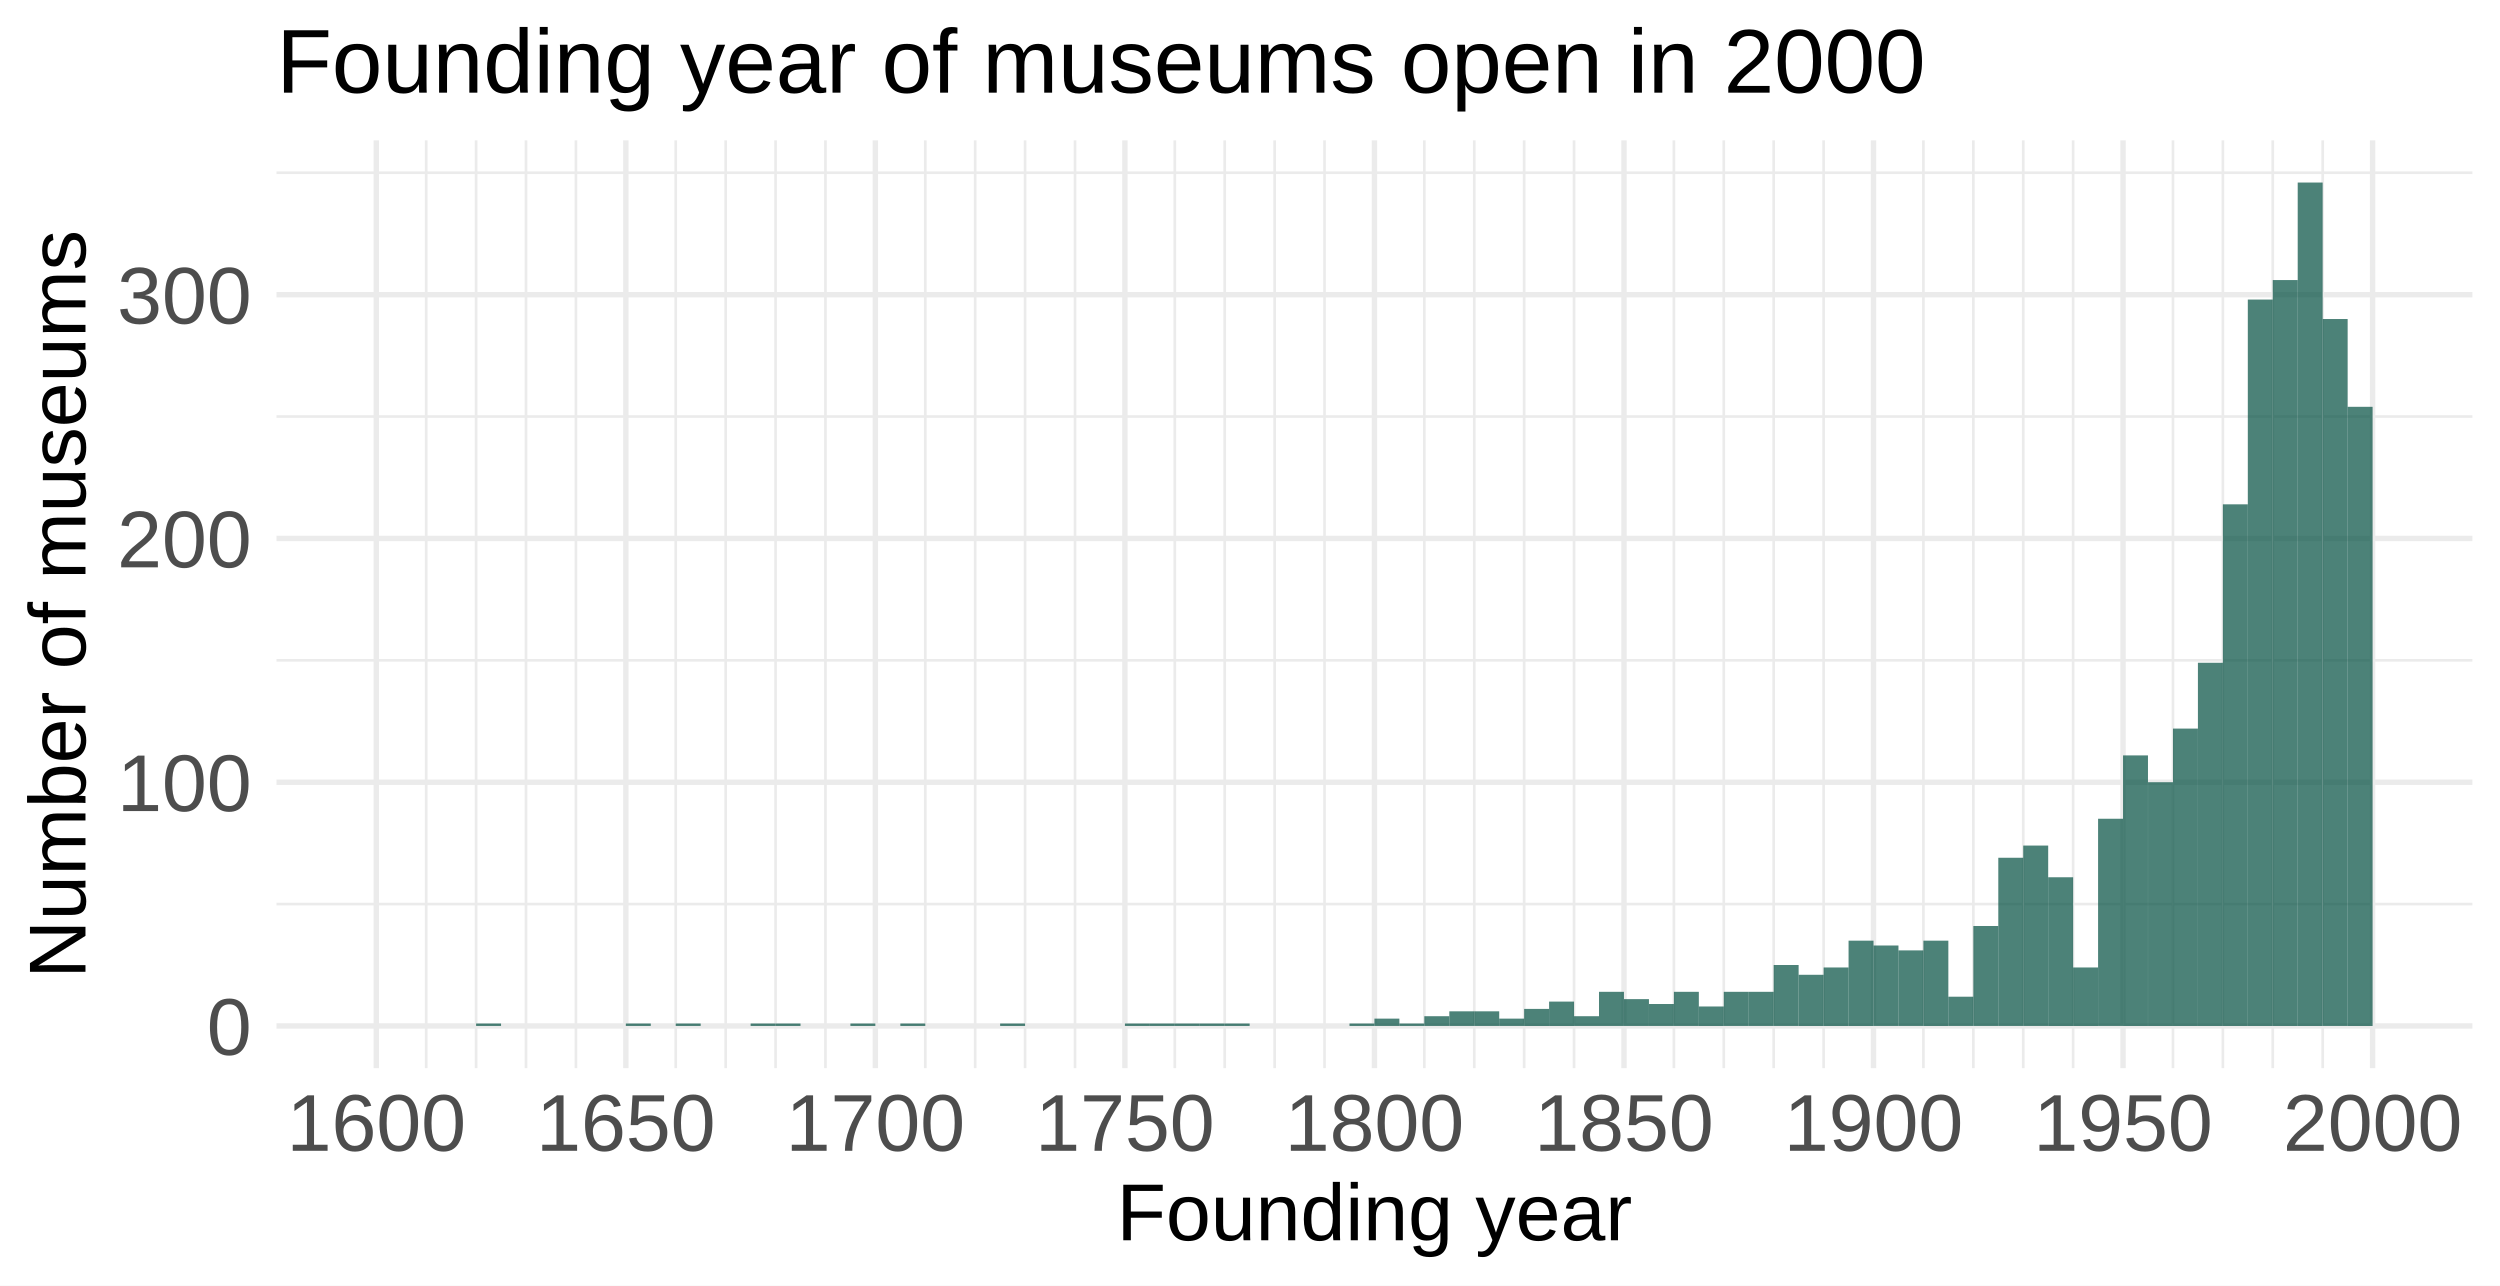
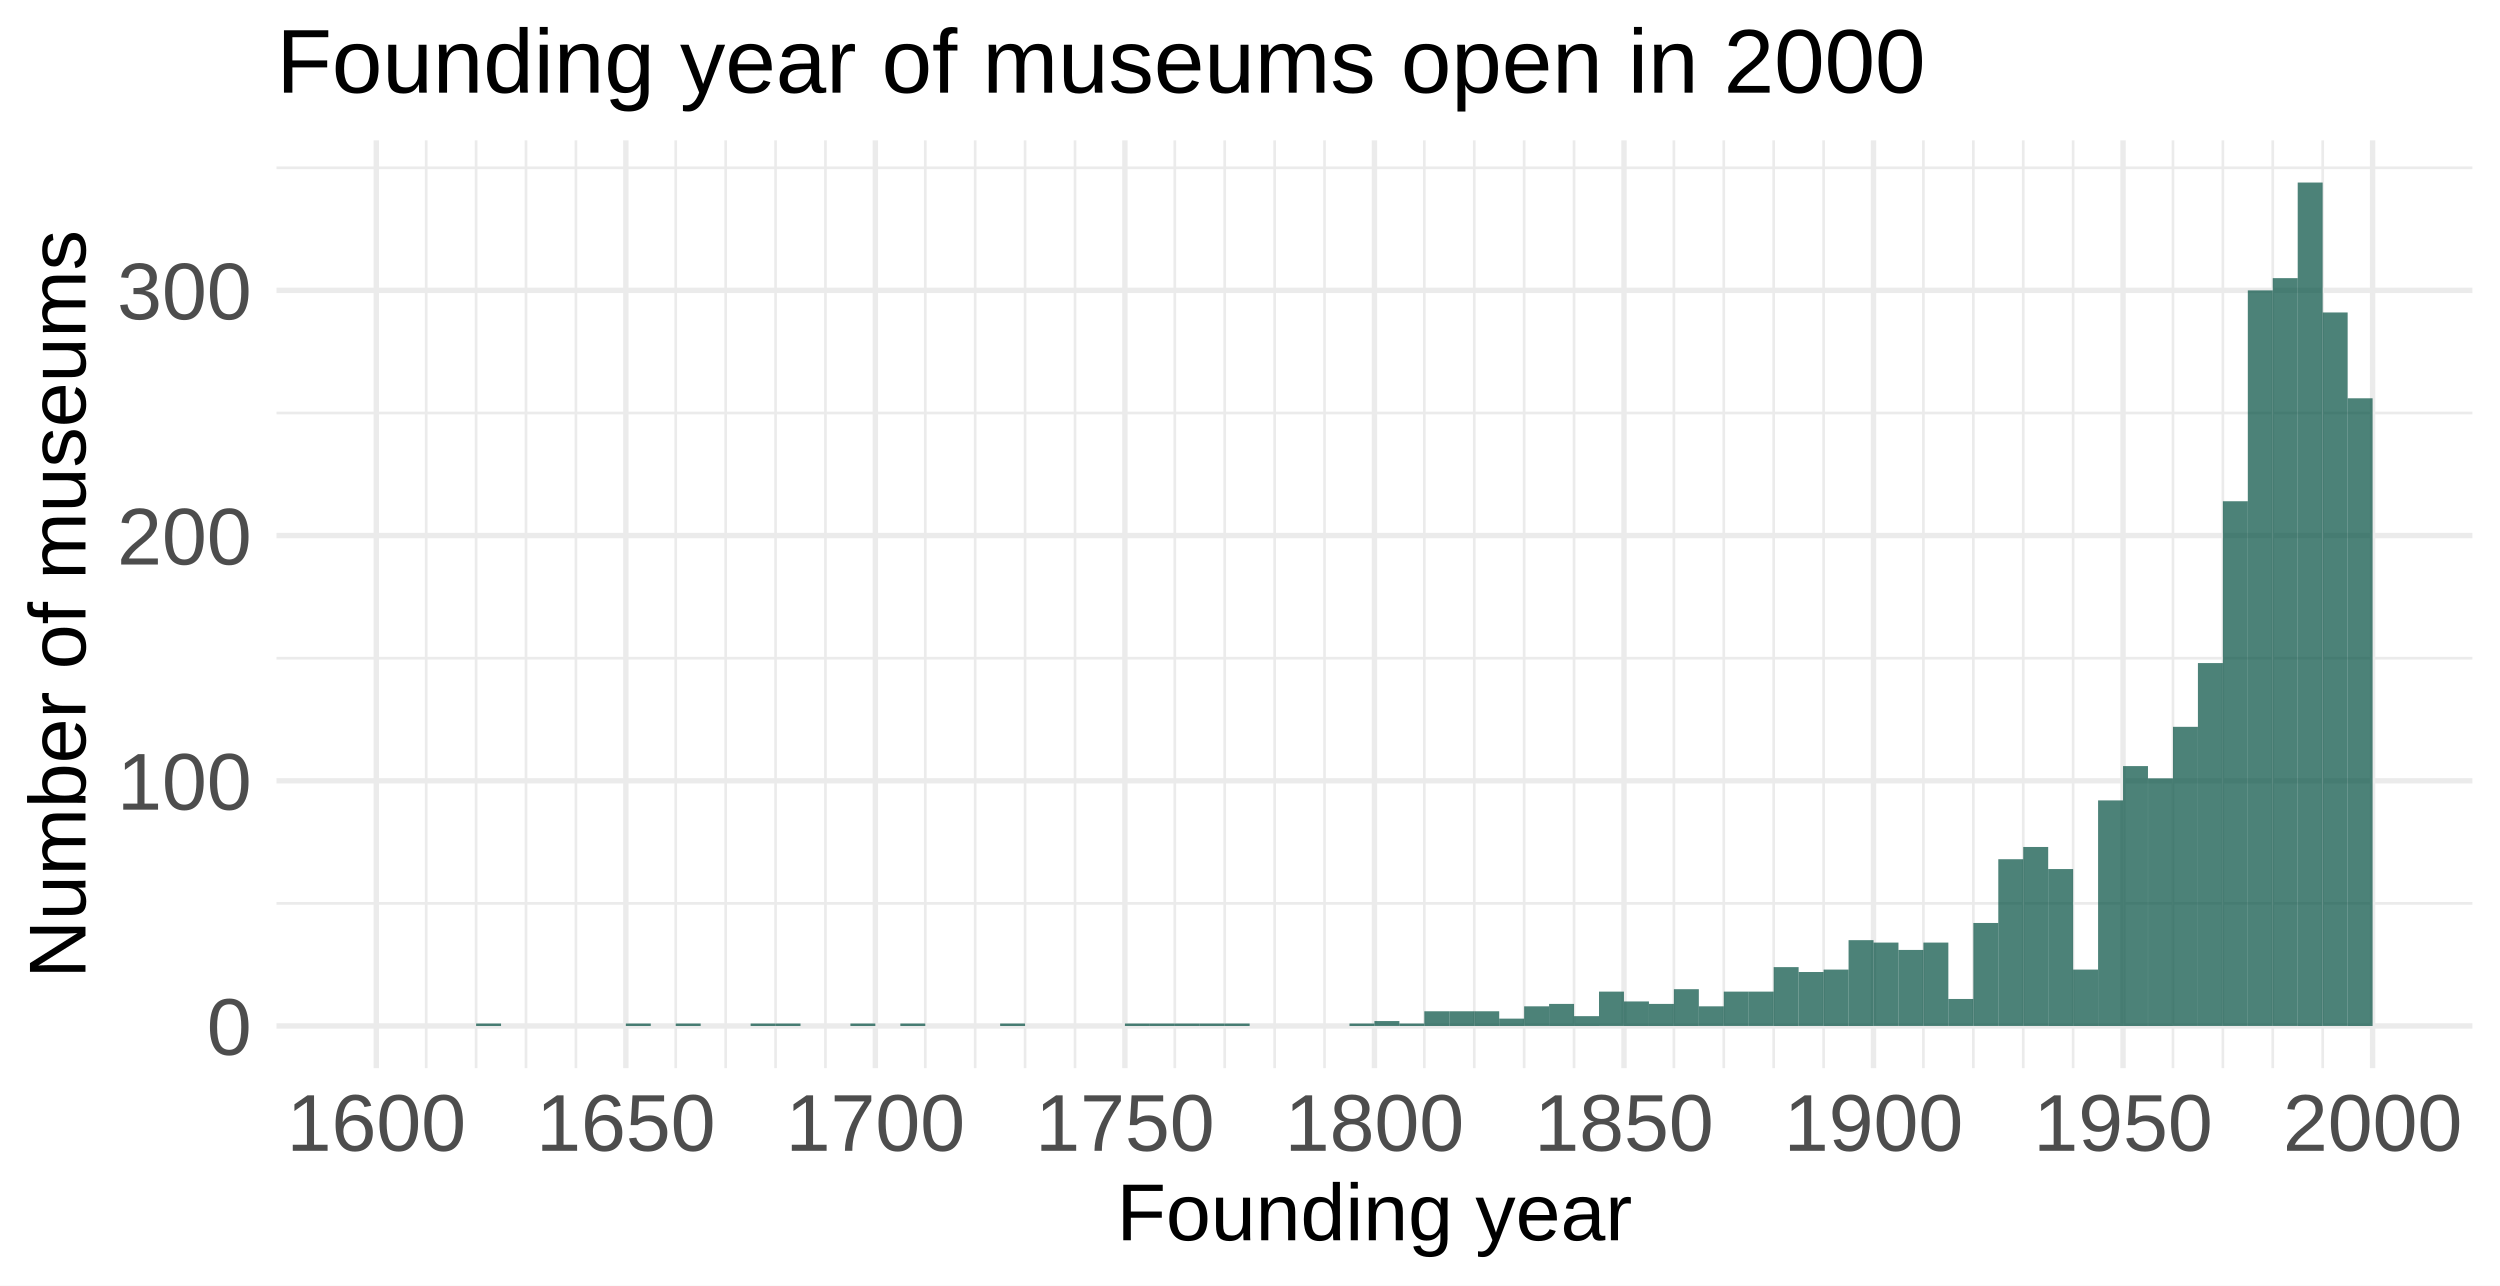
<svg xmlns="http://www.w3.org/2000/svg" class="svglite" width="496.06pt" height="255.12pt" viewBox="0 0 496.06 255.12">
  <defs>
    <style type="text/css">
    .svglite line, .svglite polyline, .svglite polygon, .svglite path, .svglite rect, .svglite circle {
      fill: none;
      stroke: #000000;
      stroke-linecap: round;
      stroke-linejoin: round;
      stroke-miterlimit: 10.00;
    }
    .svglite text {
      white-space: pre;
    }
  </style>
  </defs>
  <rect width="100%" height="100%" style="stroke: none; fill: #FFFFFF;" />
  <defs>
    <clipPath id="cpMC4wMHw0OTYuMDZ8MC4wMHwyNTUuMTI=">
      <rect x="0.00" y="0.00" width="496.06" height="255.12" />
    </clipPath>
  </defs>
  <g clip-path="url(#cpMC4wMHw0OTYuMDZ8MC4wMHwyNTUuMTI=)">
</g>
  <defs>
    <clipPath id="cpNTQuODZ8NDkwLjU4fDI3Ljg1fDIxMS45NA==">
      <rect x="54.86" y="27.85" width="435.72" height="184.09" />
    </clipPath>
  </defs>
  <g clip-path="url(#cpNTQuODZ8NDkwLjU4fDI3Ljg1fDIxMS45NA==)">
-     <polyline points="54.86,179.39 490.58,179.39 " style="stroke-width: 0.53; stroke: #EBEBEB; stroke-linecap: butt;" />
-     <polyline points="54.86,131.02 490.58,131.02 " style="stroke-width: 0.53; stroke: #EBEBEB; stroke-linecap: butt;" />
-     <polyline points="54.86,82.65 490.58,82.65 " style="stroke-width: 0.53; stroke: #EBEBEB; stroke-linecap: butt;" />
-     <polyline points="54.86,34.28 490.58,34.28 " style="stroke-width: 0.53; stroke: #EBEBEB; stroke-linecap: butt;" />
+     <polyline points="54.86,179.25 490.58,179.25 " style="stroke-width: 0.53; stroke: #EBEBEB; stroke-linecap: butt;" />
+     <polyline points="54.86,130.60 490.58,130.60 " style="stroke-width: 0.53; stroke: #EBEBEB; stroke-linecap: butt;" />
+     <polyline points="54.86,81.95 490.58,81.95 " style="stroke-width: 0.53; stroke: #EBEBEB; stroke-linecap: butt;" />
+     <polyline points="54.86,33.30 490.58,33.30 " style="stroke-width: 0.53; stroke: #EBEBEB; stroke-linecap: butt;" />
    <polyline points="84.57,211.94 84.57,27.85 " style="stroke-width: 0.53; stroke: #EBEBEB; stroke-linecap: butt;" />
    <polyline points="94.47,211.94 94.47,27.85 " style="stroke-width: 0.53; stroke: #EBEBEB; stroke-linecap: butt;" />
    <polyline points="104.37,211.94 104.37,27.85 " style="stroke-width: 0.53; stroke: #EBEBEB; stroke-linecap: butt;" />
    <polyline points="114.28,211.94 114.28,27.85 " style="stroke-width: 0.53; stroke: #EBEBEB; stroke-linecap: butt;" />
    <polyline points="134.08,211.94 134.08,27.85 " style="stroke-width: 0.53; stroke: #EBEBEB; stroke-linecap: butt;" />
    <polyline points="143.99,211.94 143.99,27.85 " style="stroke-width: 0.53; stroke: #EBEBEB; stroke-linecap: butt;" />
    <polyline points="153.89,211.94 153.89,27.85 " style="stroke-width: 0.53; stroke: #EBEBEB; stroke-linecap: butt;" />
    <polyline points="163.79,211.94 163.79,27.85 " style="stroke-width: 0.53; stroke: #EBEBEB; stroke-linecap: butt;" />
    <polyline points="183.60,211.94 183.60,27.85 " style="stroke-width: 0.53; stroke: #EBEBEB; stroke-linecap: butt;" />
    <polyline points="193.50,211.94 193.50,27.85 " style="stroke-width: 0.53; stroke: #EBEBEB; stroke-linecap: butt;" />
    <polyline points="203.40,211.94 203.40,27.85 " style="stroke-width: 0.53; stroke: #EBEBEB; stroke-linecap: butt;" />
    <polyline points="213.31,211.94 213.31,27.85 " style="stroke-width: 0.53; stroke: #EBEBEB; stroke-linecap: butt;" />
    <polyline points="233.11,211.94 233.11,27.85 " style="stroke-width: 0.53; stroke: #EBEBEB; stroke-linecap: butt;" />
    <polyline points="243.01,211.94 243.01,27.85 " style="stroke-width: 0.53; stroke: #EBEBEB; stroke-linecap: butt;" />
    <polyline points="252.92,211.94 252.92,27.85 " style="stroke-width: 0.53; stroke: #EBEBEB; stroke-linecap: butt;" />
    <polyline points="262.82,211.94 262.82,27.85 " style="stroke-width: 0.53; stroke: #EBEBEB; stroke-linecap: butt;" />
    <polyline points="282.62,211.94 282.62,27.85 " style="stroke-width: 0.53; stroke: #EBEBEB; stroke-linecap: butt;" />
    <polyline points="292.53,211.94 292.53,27.85 " style="stroke-width: 0.53; stroke: #EBEBEB; stroke-linecap: butt;" />
    <polyline points="302.43,211.94 302.43,27.85 " style="stroke-width: 0.53; stroke: #EBEBEB; stroke-linecap: butt;" />
    <polyline points="312.33,211.94 312.33,27.85 " style="stroke-width: 0.53; stroke: #EBEBEB; stroke-linecap: butt;" />
    <polyline points="332.14,211.94 332.14,27.85 " style="stroke-width: 0.53; stroke: #EBEBEB; stroke-linecap: butt;" />
    <polyline points="342.04,211.94 342.04,27.85 " style="stroke-width: 0.53; stroke: #EBEBEB; stroke-linecap: butt;" />
    <polyline points="351.94,211.94 351.94,27.85 " style="stroke-width: 0.53; stroke: #EBEBEB; stroke-linecap: butt;" />
    <polyline points="361.85,211.94 361.85,27.85 " style="stroke-width: 0.53; stroke: #EBEBEB; stroke-linecap: butt;" />
    <polyline points="381.65,211.94 381.65,27.85 " style="stroke-width: 0.53; stroke: #EBEBEB; stroke-linecap: butt;" />
    <polyline points="391.56,211.94 391.56,27.85 " style="stroke-width: 0.53; stroke: #EBEBEB; stroke-linecap: butt;" />
    <polyline points="401.46,211.94 401.46,27.85 " style="stroke-width: 0.53; stroke: #EBEBEB; stroke-linecap: butt;" />
    <polyline points="411.36,211.94 411.36,27.85 " style="stroke-width: 0.53; stroke: #EBEBEB; stroke-linecap: butt;" />
    <polyline points="431.17,211.94 431.17,27.85 " style="stroke-width: 0.53; stroke: #EBEBEB; stroke-linecap: butt;" />
    <polyline points="441.07,211.94 441.07,27.85 " style="stroke-width: 0.53; stroke: #EBEBEB; stroke-linecap: butt;" />
    <polyline points="450.97,211.94 450.97,27.85 " style="stroke-width: 0.53; stroke: #EBEBEB; stroke-linecap: butt;" />
    <polyline points="460.88,211.94 460.88,27.85 " style="stroke-width: 0.53; stroke: #EBEBEB; stroke-linecap: butt;" />
    <polyline points="54.86,203.58 490.58,203.58 " style="stroke-width: 1.07; stroke: #EBEBEB; stroke-linecap: butt;" />
-     <polyline points="54.86,155.21 490.58,155.21 " style="stroke-width: 1.07; stroke: #EBEBEB; stroke-linecap: butt;" />
-     <polyline points="54.86,106.84 490.58,106.84 " style="stroke-width: 1.07; stroke: #EBEBEB; stroke-linecap: butt;" />
-     <polyline points="54.86,58.47 490.58,58.47 " style="stroke-width: 1.07; stroke: #EBEBEB; stroke-linecap: butt;" />
+     <polyline points="54.86,154.93 490.58,154.93 " style="stroke-width: 1.07; stroke: #EBEBEB; stroke-linecap: butt;" />
+     <polyline points="54.86,106.27 490.58,106.27 " style="stroke-width: 1.07; stroke: #EBEBEB; stroke-linecap: butt;" />
+     <polyline points="54.86,57.62 490.58,57.62 " style="stroke-width: 1.07; stroke: #EBEBEB; stroke-linecap: butt;" />
    <polyline points="74.67,211.94 74.67,27.85 " style="stroke-width: 1.07; stroke: #EBEBEB; stroke-linecap: butt;" />
    <polyline points="124.18,211.94 124.18,27.85 " style="stroke-width: 1.07; stroke: #EBEBEB; stroke-linecap: butt;" />
    <polyline points="173.69,211.94 173.69,27.85 " style="stroke-width: 1.07; stroke: #EBEBEB; stroke-linecap: butt;" />
    <polyline points="223.21,211.94 223.21,27.85 " style="stroke-width: 1.07; stroke: #EBEBEB; stroke-linecap: butt;" />
    <polyline points="272.72,211.94 272.72,27.85 " style="stroke-width: 1.07; stroke: #EBEBEB; stroke-linecap: butt;" />
    <polyline points="322.24,211.94 322.24,27.85 " style="stroke-width: 1.07; stroke: #EBEBEB; stroke-linecap: butt;" />
    <polyline points="371.75,211.94 371.75,27.85 " style="stroke-width: 1.07; stroke: #EBEBEB; stroke-linecap: butt;" />
    <polyline points="421.26,211.94 421.26,27.85 " style="stroke-width: 1.07; stroke: #EBEBEB; stroke-linecap: butt;" />
    <polyline points="470.78,211.94 470.78,27.85 " style="stroke-width: 1.07; stroke: #EBEBEB; stroke-linecap: butt;" />
    <rect x="74.67" y="203.58" width="4.95" height="0.00" style="stroke-width: 1.07; stroke: none; stroke-linecap: butt; stroke-linejoin: miter; fill: #004D40; fill-opacity: 0.70;" />
    <rect x="79.62" y="203.58" width="4.95" height="0.00" style="stroke-width: 1.07; stroke: none; stroke-linecap: butt; stroke-linejoin: miter; fill: #004D40; fill-opacity: 0.70;" />
    <rect x="84.57" y="203.58" width="4.95" height="0.00" style="stroke-width: 1.07; stroke: none; stroke-linecap: butt; stroke-linejoin: miter; fill: #004D40; fill-opacity: 0.70;" />
    <rect x="89.52" y="203.58" width="4.95" height="0.00" style="stroke-width: 1.07; stroke: none; stroke-linecap: butt; stroke-linejoin: miter; fill: #004D40; fill-opacity: 0.70;" />
-     <rect x="94.47" y="203.09" width="4.95" height="0.48" style="stroke-width: 1.07; stroke: none; stroke-linecap: butt; stroke-linejoin: miter; fill: #004D40; fill-opacity: 0.70;" />
+     <rect x="94.47" y="203.09" width="4.95" height="0.49" style="stroke-width: 1.07; stroke: none; stroke-linecap: butt; stroke-linejoin: miter; fill: #004D40; fill-opacity: 0.70;" />
    <rect x="99.42" y="203.58" width="4.95" height="0.00" style="stroke-width: 1.07; stroke: none; stroke-linecap: butt; stroke-linejoin: miter; fill: #004D40; fill-opacity: 0.70;" />
    <rect x="104.37" y="203.58" width="4.95" height="0.00" style="stroke-width: 1.07; stroke: none; stroke-linecap: butt; stroke-linejoin: miter; fill: #004D40; fill-opacity: 0.70;" />
    <rect x="109.33" y="203.58" width="4.95" height="0.00" style="stroke-width: 1.07; stroke: none; stroke-linecap: butt; stroke-linejoin: miter; fill: #004D40; fill-opacity: 0.70;" />
    <rect x="114.28" y="203.58" width="4.95" height="0.00" style="stroke-width: 1.07; stroke: none; stroke-linecap: butt; stroke-linejoin: miter; fill: #004D40; fill-opacity: 0.70;" />
    <rect x="119.23" y="203.58" width="4.95" height="0.00" style="stroke-width: 1.07; stroke: none; stroke-linecap: butt; stroke-linejoin: miter; fill: #004D40; fill-opacity: 0.70;" />
-     <rect x="124.18" y="203.09" width="4.95" height="0.48" style="stroke-width: 1.07; stroke: none; stroke-linecap: butt; stroke-linejoin: miter; fill: #004D40; fill-opacity: 0.70;" />
+     <rect x="124.18" y="203.09" width="4.95" height="0.49" style="stroke-width: 1.07; stroke: none; stroke-linecap: butt; stroke-linejoin: miter; fill: #004D40; fill-opacity: 0.70;" />
    <rect x="129.13" y="203.58" width="4.95" height="0.00" style="stroke-width: 1.07; stroke: none; stroke-linecap: butt; stroke-linejoin: miter; fill: #004D40; fill-opacity: 0.70;" />
-     <rect x="134.08" y="203.09" width="4.95" height="0.48" style="stroke-width: 1.07; stroke: none; stroke-linecap: butt; stroke-linejoin: miter; fill: #004D40; fill-opacity: 0.70;" />
+     <rect x="134.08" y="203.09" width="4.95" height="0.49" style="stroke-width: 1.07; stroke: none; stroke-linecap: butt; stroke-linejoin: miter; fill: #004D40; fill-opacity: 0.70;" />
    <rect x="139.03" y="203.58" width="4.95" height="0.00" style="stroke-width: 1.07; stroke: none; stroke-linecap: butt; stroke-linejoin: miter; fill: #004D40; fill-opacity: 0.70;" />
    <rect x="143.99" y="203.58" width="4.95" height="0.00" style="stroke-width: 1.07; stroke: none; stroke-linecap: butt; stroke-linejoin: miter; fill: #004D40; fill-opacity: 0.70;" />
-     <rect x="148.94" y="203.09" width="4.95" height="0.48" style="stroke-width: 1.07; stroke: none; stroke-linecap: butt; stroke-linejoin: miter; fill: #004D40; fill-opacity: 0.70;" />
-     <rect x="153.89" y="203.09" width="4.95" height="0.48" style="stroke-width: 1.07; stroke: none; stroke-linecap: butt; stroke-linejoin: miter; fill: #004D40; fill-opacity: 0.70;" />
+     <rect x="148.94" y="203.09" width="4.95" height="0.49" style="stroke-width: 1.07; stroke: none; stroke-linecap: butt; stroke-linejoin: miter; fill: #004D40; fill-opacity: 0.70;" />
+     <rect x="153.89" y="203.09" width="4.95" height="0.49" style="stroke-width: 1.07; stroke: none; stroke-linecap: butt; stroke-linejoin: miter; fill: #004D40; fill-opacity: 0.70;" />
    <rect x="158.84" y="203.58" width="4.95" height="0.00" style="stroke-width: 1.07; stroke: none; stroke-linecap: butt; stroke-linejoin: miter; fill: #004D40; fill-opacity: 0.70;" />
    <rect x="163.79" y="203.58" width="4.95" height="0.00" style="stroke-width: 1.07; stroke: none; stroke-linecap: butt; stroke-linejoin: miter; fill: #004D40; fill-opacity: 0.70;" />
-     <rect x="168.74" y="203.09" width="4.95" height="0.48" style="stroke-width: 1.07; stroke: none; stroke-linecap: butt; stroke-linejoin: miter; fill: #004D40; fill-opacity: 0.70;" />
+     <rect x="168.74" y="203.09" width="4.95" height="0.49" style="stroke-width: 1.07; stroke: none; stroke-linecap: butt; stroke-linejoin: miter; fill: #004D40; fill-opacity: 0.70;" />
    <rect x="173.69" y="203.58" width="4.95" height="0.00" style="stroke-width: 1.07; stroke: none; stroke-linecap: butt; stroke-linejoin: miter; fill: #004D40; fill-opacity: 0.70;" />
-     <rect x="178.65" y="203.09" width="4.95" height="0.48" style="stroke-width: 1.07; stroke: none; stroke-linecap: butt; stroke-linejoin: miter; fill: #004D40; fill-opacity: 0.70;" />
+     <rect x="178.65" y="203.09" width="4.95" height="0.49" style="stroke-width: 1.07; stroke: none; stroke-linecap: butt; stroke-linejoin: miter; fill: #004D40; fill-opacity: 0.70;" />
    <rect x="183.60" y="203.58" width="4.95" height="0.00" style="stroke-width: 1.07; stroke: none; stroke-linecap: butt; stroke-linejoin: miter; fill: #004D40; fill-opacity: 0.70;" />
    <rect x="188.55" y="203.58" width="4.95" height="0.00" style="stroke-width: 1.07; stroke: none; stroke-linecap: butt; stroke-linejoin: miter; fill: #004D40; fill-opacity: 0.70;" />
    <rect x="193.50" y="203.58" width="4.95" height="0.00" style="stroke-width: 1.07; stroke: none; stroke-linecap: butt; stroke-linejoin: miter; fill: #004D40; fill-opacity: 0.70;" />
-     <rect x="198.45" y="203.09" width="4.95" height="0.48" style="stroke-width: 1.07; stroke: none; stroke-linecap: butt; stroke-linejoin: miter; fill: #004D40; fill-opacity: 0.70;" />
+     <rect x="198.45" y="203.09" width="4.95" height="0.49" style="stroke-width: 1.07; stroke: none; stroke-linecap: butt; stroke-linejoin: miter; fill: #004D40; fill-opacity: 0.70;" />
    <rect x="203.40" y="203.58" width="4.95" height="0.00" style="stroke-width: 1.07; stroke: none; stroke-linecap: butt; stroke-linejoin: miter; fill: #004D40; fill-opacity: 0.70;" />
    <rect x="208.35" y="203.58" width="4.95" height="0.00" style="stroke-width: 1.07; stroke: none; stroke-linecap: butt; stroke-linejoin: miter; fill: #004D40; fill-opacity: 0.70;" />
    <rect x="213.31" y="203.58" width="4.95" height="0.00" style="stroke-width: 1.07; stroke: none; stroke-linecap: butt; stroke-linejoin: miter; fill: #004D40; fill-opacity: 0.70;" />
    <rect x="218.26" y="203.58" width="4.95" height="0.00" style="stroke-width: 1.07; stroke: none; stroke-linecap: butt; stroke-linejoin: miter; fill: #004D40; fill-opacity: 0.70;" />
-     <rect x="223.21" y="203.09" width="4.95" height="0.48" style="stroke-width: 1.07; stroke: none; stroke-linecap: butt; stroke-linejoin: miter; fill: #004D40; fill-opacity: 0.70;" />
-     <rect x="228.16" y="203.09" width="4.95" height="0.48" style="stroke-width: 1.07; stroke: none; stroke-linecap: butt; stroke-linejoin: miter; fill: #004D40; fill-opacity: 0.70;" />
-     <rect x="233.11" y="203.09" width="4.95" height="0.48" style="stroke-width: 1.07; stroke: none; stroke-linecap: butt; stroke-linejoin: miter; fill: #004D40; fill-opacity: 0.70;" />
-     <rect x="238.06" y="203.09" width="4.95" height="0.48" style="stroke-width: 1.07; stroke: none; stroke-linecap: butt; stroke-linejoin: miter; fill: #004D40; fill-opacity: 0.70;" />
-     <rect x="243.01" y="203.09" width="4.95" height="0.48" style="stroke-width: 1.07; stroke: none; stroke-linecap: butt; stroke-linejoin: miter; fill: #004D40; fill-opacity: 0.70;" />
+     <rect x="223.21" y="203.09" width="4.95" height="0.49" style="stroke-width: 1.07; stroke: none; stroke-linecap: butt; stroke-linejoin: miter; fill: #004D40; fill-opacity: 0.70;" />
+     <rect x="228.16" y="203.09" width="4.95" height="0.49" style="stroke-width: 1.07; stroke: none; stroke-linecap: butt; stroke-linejoin: miter; fill: #004D40; fill-opacity: 0.70;" />
+     <rect x="233.11" y="203.09" width="4.95" height="0.49" style="stroke-width: 1.07; stroke: none; stroke-linecap: butt; stroke-linejoin: miter; fill: #004D40; fill-opacity: 0.70;" />
+     <rect x="238.06" y="203.09" width="4.95" height="0.49" style="stroke-width: 1.07; stroke: none; stroke-linecap: butt; stroke-linejoin: miter; fill: #004D40; fill-opacity: 0.70;" />
+     <rect x="243.01" y="203.09" width="4.95" height="0.49" style="stroke-width: 1.07; stroke: none; stroke-linecap: butt; stroke-linejoin: miter; fill: #004D40; fill-opacity: 0.70;" />
    <rect x="247.96" y="203.58" width="4.95" height="0.00" style="stroke-width: 1.07; stroke: none; stroke-linecap: butt; stroke-linejoin: miter; fill: #004D40; fill-opacity: 0.70;" />
    <rect x="252.92" y="203.58" width="4.95" height="0.00" style="stroke-width: 1.07; stroke: none; stroke-linecap: butt; stroke-linejoin: miter; fill: #004D40; fill-opacity: 0.70;" />
    <rect x="257.87" y="203.58" width="4.95" height="0.00" style="stroke-width: 1.07; stroke: none; stroke-linecap: butt; stroke-linejoin: miter; fill: #004D40; fill-opacity: 0.70;" />
    <rect x="262.82" y="203.58" width="4.95" height="0.00" style="stroke-width: 1.07; stroke: none; stroke-linecap: butt; stroke-linejoin: miter; fill: #004D40; fill-opacity: 0.70;" />
-     <rect x="267.77" y="203.09" width="4.95" height="0.48" style="stroke-width: 1.07; stroke: none; stroke-linecap: butt; stroke-linejoin: miter; fill: #004D40; fill-opacity: 0.70;" />
-     <rect x="272.72" y="202.12" width="4.95" height="1.45" style="stroke-width: 1.07; stroke: none; stroke-linecap: butt; stroke-linejoin: miter; fill: #004D40; fill-opacity: 0.70;" />
-     <rect x="277.67" y="203.09" width="4.95" height="0.48" style="stroke-width: 1.07; stroke: none; stroke-linecap: butt; stroke-linejoin: miter; fill: #004D40; fill-opacity: 0.70;" />
-     <rect x="282.62" y="201.64" width="4.95" height="1.93" style="stroke-width: 1.07; stroke: none; stroke-linecap: butt; stroke-linejoin: miter; fill: #004D40; fill-opacity: 0.70;" />
-     <rect x="287.58" y="200.67" width="4.95" height="2.90" style="stroke-width: 1.07; stroke: none; stroke-linecap: butt; stroke-linejoin: miter; fill: #004D40; fill-opacity: 0.70;" />
-     <rect x="292.53" y="200.67" width="4.95" height="2.90" style="stroke-width: 1.07; stroke: none; stroke-linecap: butt; stroke-linejoin: miter; fill: #004D40; fill-opacity: 0.70;" />
-     <rect x="297.48" y="202.12" width="4.95" height="1.45" style="stroke-width: 1.07; stroke: none; stroke-linecap: butt; stroke-linejoin: miter; fill: #004D40; fill-opacity: 0.70;" />
-     <rect x="302.43" y="200.19" width="4.95" height="3.39" style="stroke-width: 1.07; stroke: none; stroke-linecap: butt; stroke-linejoin: miter; fill: #004D40; fill-opacity: 0.70;" />
-     <rect x="307.38" y="198.74" width="4.95" height="4.84" style="stroke-width: 1.07; stroke: none; stroke-linecap: butt; stroke-linejoin: miter; fill: #004D40; fill-opacity: 0.70;" />
-     <rect x="312.33" y="201.64" width="4.95" height="1.93" style="stroke-width: 1.07; stroke: none; stroke-linecap: butt; stroke-linejoin: miter; fill: #004D40; fill-opacity: 0.70;" />
-     <rect x="317.28" y="196.80" width="4.95" height="6.77" style="stroke-width: 1.07; stroke: none; stroke-linecap: butt; stroke-linejoin: miter; fill: #004D40; fill-opacity: 0.70;" />
-     <rect x="322.24" y="198.25" width="4.95" height="5.32" style="stroke-width: 1.07; stroke: none; stroke-linecap: butt; stroke-linejoin: miter; fill: #004D40; fill-opacity: 0.70;" />
-     <rect x="327.19" y="199.22" width="4.95" height="4.35" style="stroke-width: 1.07; stroke: none; stroke-linecap: butt; stroke-linejoin: miter; fill: #004D40; fill-opacity: 0.70;" />
-     <rect x="332.14" y="196.80" width="4.95" height="6.77" style="stroke-width: 1.07; stroke: none; stroke-linecap: butt; stroke-linejoin: miter; fill: #004D40; fill-opacity: 0.70;" />
-     <rect x="337.09" y="199.71" width="4.95" height="3.87" style="stroke-width: 1.07; stroke: none; stroke-linecap: butt; stroke-linejoin: miter; fill: #004D40; fill-opacity: 0.70;" />
-     <rect x="342.04" y="196.80" width="4.95" height="6.77" style="stroke-width: 1.07; stroke: none; stroke-linecap: butt; stroke-linejoin: miter; fill: #004D40; fill-opacity: 0.70;" />
-     <rect x="346.99" y="196.80" width="4.95" height="6.77" style="stroke-width: 1.07; stroke: none; stroke-linecap: butt; stroke-linejoin: miter; fill: #004D40; fill-opacity: 0.70;" />
-     <rect x="351.94" y="191.48" width="4.95" height="12.09" style="stroke-width: 1.07; stroke: none; stroke-linecap: butt; stroke-linejoin: miter; fill: #004D40; fill-opacity: 0.70;" />
-     <rect x="356.90" y="193.42" width="4.95" height="10.16" style="stroke-width: 1.07; stroke: none; stroke-linecap: butt; stroke-linejoin: miter; fill: #004D40; fill-opacity: 0.70;" />
-     <rect x="361.85" y="191.97" width="4.95" height="11.61" style="stroke-width: 1.07; stroke: none; stroke-linecap: butt; stroke-linejoin: miter; fill: #004D40; fill-opacity: 0.70;" />
-     <rect x="366.80" y="186.65" width="4.95" height="16.93" style="stroke-width: 1.07; stroke: none; stroke-linecap: butt; stroke-linejoin: miter; fill: #004D40; fill-opacity: 0.70;" />
-     <rect x="371.75" y="187.61" width="4.95" height="15.96" style="stroke-width: 1.07; stroke: none; stroke-linecap: butt; stroke-linejoin: miter; fill: #004D40; fill-opacity: 0.70;" />
-     <rect x="376.70" y="188.58" width="4.95" height="14.99" style="stroke-width: 1.07; stroke: none; stroke-linecap: butt; stroke-linejoin: miter; fill: #004D40; fill-opacity: 0.70;" />
-     <rect x="381.65" y="186.65" width="4.95" height="16.93" style="stroke-width: 1.07; stroke: none; stroke-linecap: butt; stroke-linejoin: miter; fill: #004D40; fill-opacity: 0.70;" />
-     <rect x="386.60" y="197.77" width="4.95" height="5.80" style="stroke-width: 1.07; stroke: none; stroke-linecap: butt; stroke-linejoin: miter; fill: #004D40; fill-opacity: 0.70;" />
-     <rect x="391.56" y="183.74" width="4.95" height="19.83" style="stroke-width: 1.07; stroke: none; stroke-linecap: butt; stroke-linejoin: miter; fill: #004D40; fill-opacity: 0.70;" />
-     <rect x="396.51" y="170.20" width="4.95" height="33.37" style="stroke-width: 1.07; stroke: none; stroke-linecap: butt; stroke-linejoin: miter; fill: #004D40; fill-opacity: 0.70;" />
-     <rect x="401.46" y="167.78" width="4.95" height="35.79" style="stroke-width: 1.07; stroke: none; stroke-linecap: butt; stroke-linejoin: miter; fill: #004D40; fill-opacity: 0.70;" />
-     <rect x="406.41" y="174.07" width="4.95" height="29.51" style="stroke-width: 1.07; stroke: none; stroke-linecap: butt; stroke-linejoin: miter; fill: #004D40; fill-opacity: 0.70;" />
-     <rect x="411.36" y="191.97" width="4.95" height="11.61" style="stroke-width: 1.07; stroke: none; stroke-linecap: butt; stroke-linejoin: miter; fill: #004D40; fill-opacity: 0.70;" />
-     <rect x="416.31" y="162.46" width="4.95" height="41.11" style="stroke-width: 1.07; stroke: none; stroke-linecap: butt; stroke-linejoin: miter; fill: #004D40; fill-opacity: 0.70;" />
-     <rect x="421.26" y="149.89" width="4.95" height="53.69" style="stroke-width: 1.07; stroke: none; stroke-linecap: butt; stroke-linejoin: miter; fill: #004D40; fill-opacity: 0.70;" />
-     <rect x="426.22" y="155.21" width="4.95" height="48.37" style="stroke-width: 1.07; stroke: none; stroke-linecap: butt; stroke-linejoin: miter; fill: #004D40; fill-opacity: 0.70;" />
-     <rect x="431.17" y="144.57" width="4.95" height="59.01" style="stroke-width: 1.07; stroke: none; stroke-linecap: butt; stroke-linejoin: miter; fill: #004D40; fill-opacity: 0.70;" />
-     <rect x="436.12" y="131.51" width="4.95" height="72.07" style="stroke-width: 1.07; stroke: none; stroke-linecap: butt; stroke-linejoin: miter; fill: #004D40; fill-opacity: 0.70;" />
-     <rect x="441.07" y="100.07" width="4.95" height="103.51" style="stroke-width: 1.07; stroke: none; stroke-linecap: butt; stroke-linejoin: miter; fill: #004D40; fill-opacity: 0.70;" />
-     <rect x="446.02" y="59.44" width="4.95" height="144.14" style="stroke-width: 1.07; stroke: none; stroke-linecap: butt; stroke-linejoin: miter; fill: #004D40; fill-opacity: 0.70;" />
-     <rect x="450.97" y="55.57" width="4.95" height="148.01" style="stroke-width: 1.07; stroke: none; stroke-linecap: butt; stroke-linejoin: miter; fill: #004D40; fill-opacity: 0.70;" />
+     <rect x="267.77" y="203.09" width="4.95" height="0.49" style="stroke-width: 1.07; stroke: none; stroke-linecap: butt; stroke-linejoin: miter; fill: #004D40; fill-opacity: 0.70;" />
+     <rect x="272.72" y="202.60" width="4.95" height="0.97" style="stroke-width: 1.07; stroke: none; stroke-linecap: butt; stroke-linejoin: miter; fill: #004D40; fill-opacity: 0.70;" />
+     <rect x="277.67" y="203.09" width="4.95" height="0.49" style="stroke-width: 1.07; stroke: none; stroke-linecap: butt; stroke-linejoin: miter; fill: #004D40; fill-opacity: 0.70;" />
+     <rect x="282.62" y="200.66" width="4.95" height="2.92" style="stroke-width: 1.07; stroke: none; stroke-linecap: butt; stroke-linejoin: miter; fill: #004D40; fill-opacity: 0.70;" />
+     <rect x="287.58" y="200.66" width="4.95" height="2.92" style="stroke-width: 1.07; stroke: none; stroke-linecap: butt; stroke-linejoin: miter; fill: #004D40; fill-opacity: 0.70;" />
+     <rect x="292.53" y="200.66" width="4.95" height="2.92" style="stroke-width: 1.07; stroke: none; stroke-linecap: butt; stroke-linejoin: miter; fill: #004D40; fill-opacity: 0.70;" />
+     <rect x="297.48" y="202.12" width="4.95" height="1.46" style="stroke-width: 1.07; stroke: none; stroke-linecap: butt; stroke-linejoin: miter; fill: #004D40; fill-opacity: 0.70;" />
+     <rect x="302.43" y="199.68" width="4.95" height="3.89" style="stroke-width: 1.07; stroke: none; stroke-linecap: butt; stroke-linejoin: miter; fill: #004D40; fill-opacity: 0.70;" />
+     <rect x="307.38" y="199.20" width="4.95" height="4.38" style="stroke-width: 1.07; stroke: none; stroke-linecap: butt; stroke-linejoin: miter; fill: #004D40; fill-opacity: 0.70;" />
+     <rect x="312.33" y="201.63" width="4.95" height="1.95" style="stroke-width: 1.07; stroke: none; stroke-linecap: butt; stroke-linejoin: miter; fill: #004D40; fill-opacity: 0.70;" />
+     <rect x="317.28" y="196.76" width="4.95" height="6.81" style="stroke-width: 1.07; stroke: none; stroke-linecap: butt; stroke-linejoin: miter; fill: #004D40; fill-opacity: 0.70;" />
+     <rect x="322.24" y="198.71" width="4.95" height="4.87" style="stroke-width: 1.07; stroke: none; stroke-linecap: butt; stroke-linejoin: miter; fill: #004D40; fill-opacity: 0.70;" />
+     <rect x="327.19" y="199.20" width="4.95" height="4.38" style="stroke-width: 1.07; stroke: none; stroke-linecap: butt; stroke-linejoin: miter; fill: #004D40; fill-opacity: 0.70;" />
+     <rect x="332.14" y="196.28" width="4.95" height="7.30" style="stroke-width: 1.07; stroke: none; stroke-linecap: butt; stroke-linejoin: miter; fill: #004D40; fill-opacity: 0.70;" />
+     <rect x="337.09" y="199.68" width="4.95" height="3.89" style="stroke-width: 1.07; stroke: none; stroke-linecap: butt; stroke-linejoin: miter; fill: #004D40; fill-opacity: 0.70;" />
+     <rect x="342.04" y="196.76" width="4.95" height="6.81" style="stroke-width: 1.07; stroke: none; stroke-linecap: butt; stroke-linejoin: miter; fill: #004D40; fill-opacity: 0.70;" />
+     <rect x="346.99" y="196.76" width="4.95" height="6.81" style="stroke-width: 1.07; stroke: none; stroke-linecap: butt; stroke-linejoin: miter; fill: #004D40; fill-opacity: 0.70;" />
+     <rect x="351.94" y="191.90" width="4.95" height="11.68" style="stroke-width: 1.07; stroke: none; stroke-linecap: butt; stroke-linejoin: miter; fill: #004D40; fill-opacity: 0.70;" />
+     <rect x="356.90" y="192.87" width="4.95" height="10.70" style="stroke-width: 1.07; stroke: none; stroke-linecap: butt; stroke-linejoin: miter; fill: #004D40; fill-opacity: 0.70;" />
+     <rect x="361.85" y="192.39" width="4.95" height="11.19" style="stroke-width: 1.07; stroke: none; stroke-linecap: butt; stroke-linejoin: miter; fill: #004D40; fill-opacity: 0.70;" />
+     <rect x="366.80" y="186.55" width="4.95" height="17.03" style="stroke-width: 1.07; stroke: none; stroke-linecap: butt; stroke-linejoin: miter; fill: #004D40; fill-opacity: 0.70;" />
+     <rect x="371.75" y="187.03" width="4.95" height="16.54" style="stroke-width: 1.07; stroke: none; stroke-linecap: butt; stroke-linejoin: miter; fill: #004D40; fill-opacity: 0.70;" />
+     <rect x="376.70" y="188.49" width="4.95" height="15.08" style="stroke-width: 1.07; stroke: none; stroke-linecap: butt; stroke-linejoin: miter; fill: #004D40; fill-opacity: 0.70;" />
+     <rect x="381.65" y="187.03" width="4.95" height="16.54" style="stroke-width: 1.07; stroke: none; stroke-linecap: butt; stroke-linejoin: miter; fill: #004D40; fill-opacity: 0.70;" />
+     <rect x="386.60" y="198.22" width="4.95" height="5.35" style="stroke-width: 1.07; stroke: none; stroke-linecap: butt; stroke-linejoin: miter; fill: #004D40; fill-opacity: 0.70;" />
+     <rect x="391.56" y="183.14" width="4.95" height="20.43" style="stroke-width: 1.07; stroke: none; stroke-linecap: butt; stroke-linejoin: miter; fill: #004D40; fill-opacity: 0.70;" />
+     <rect x="396.51" y="170.49" width="4.95" height="33.08" style="stroke-width: 1.07; stroke: none; stroke-linecap: butt; stroke-linejoin: miter; fill: #004D40; fill-opacity: 0.70;" />
+     <rect x="401.46" y="168.06" width="4.95" height="35.51" style="stroke-width: 1.07; stroke: none; stroke-linecap: butt; stroke-linejoin: miter; fill: #004D40; fill-opacity: 0.70;" />
+     <rect x="406.41" y="172.44" width="4.95" height="31.14" style="stroke-width: 1.07; stroke: none; stroke-linecap: butt; stroke-linejoin: miter; fill: #004D40; fill-opacity: 0.70;" />
+     <rect x="411.36" y="192.39" width="4.95" height="11.19" style="stroke-width: 1.07; stroke: none; stroke-linecap: butt; stroke-linejoin: miter; fill: #004D40; fill-opacity: 0.70;" />
+     <rect x="416.31" y="158.82" width="4.95" height="44.76" style="stroke-width: 1.07; stroke: none; stroke-linecap: butt; stroke-linejoin: miter; fill: #004D40; fill-opacity: 0.70;" />
+     <rect x="421.26" y="152.01" width="4.95" height="51.57" style="stroke-width: 1.07; stroke: none; stroke-linecap: butt; stroke-linejoin: miter; fill: #004D40; fill-opacity: 0.70;" />
+     <rect x="426.22" y="154.44" width="4.95" height="49.14" style="stroke-width: 1.07; stroke: none; stroke-linecap: butt; stroke-linejoin: miter; fill: #004D40; fill-opacity: 0.70;" />
+     <rect x="431.17" y="144.22" width="4.95" height="59.35" style="stroke-width: 1.07; stroke: none; stroke-linecap: butt; stroke-linejoin: miter; fill: #004D40; fill-opacity: 0.70;" />
+     <rect x="436.12" y="131.57" width="4.95" height="72.00" style="stroke-width: 1.07; stroke: none; stroke-linecap: butt; stroke-linejoin: miter; fill: #004D40; fill-opacity: 0.70;" />
+     <rect x="441.07" y="99.46" width="4.95" height="104.11" style="stroke-width: 1.07; stroke: none; stroke-linecap: butt; stroke-linejoin: miter; fill: #004D40; fill-opacity: 0.70;" />
+     <rect x="446.02" y="57.62" width="4.95" height="145.95" style="stroke-width: 1.07; stroke: none; stroke-linecap: butt; stroke-linejoin: miter; fill: #004D40; fill-opacity: 0.70;" />
+     <rect x="450.97" y="55.19" width="4.95" height="148.38" style="stroke-width: 1.07; stroke: none; stroke-linecap: butt; stroke-linejoin: miter; fill: #004D40; fill-opacity: 0.70;" />
    <rect x="455.92" y="36.22" width="4.95" height="167.36" style="stroke-width: 1.07; stroke: none; stroke-linecap: butt; stroke-linejoin: miter; fill: #004D40; fill-opacity: 0.70;" />
-     <rect x="460.88" y="63.30" width="4.95" height="140.27" style="stroke-width: 1.07; stroke: none; stroke-linecap: butt; stroke-linejoin: miter; fill: #004D40; fill-opacity: 0.70;" />
-     <rect x="465.83" y="80.72" width="4.95" height="122.86" style="stroke-width: 1.07; stroke: none; stroke-linecap: butt; stroke-linejoin: miter; fill: #004D40; fill-opacity: 0.70;" />
+     <rect x="460.88" y="62.00" width="4.95" height="141.57" style="stroke-width: 1.07; stroke: none; stroke-linecap: butt; stroke-linejoin: miter; fill: #004D40; fill-opacity: 0.70;" />
+     <rect x="465.83" y="79.03" width="4.95" height="124.55" style="stroke-width: 1.07; stroke: none; stroke-linecap: butt; stroke-linejoin: miter; fill: #004D40; fill-opacity: 0.70;" />
  </g>
  <g clip-path="url(#cpMC4wMHw0OTYuMDZ8MC4wMHwyNTUuMTI=)">
    <text x="49.93" y="209.31" text-anchor="end" style="font-size: 16.00px;fill: #4D4D4D; font-family: &quot;Arial&quot;;" textLength="8.90px" lengthAdjust="spacingAndGlyphs">0</text>
-     <text x="49.93" y="160.94" text-anchor="end" style="font-size: 16.00px;fill: #4D4D4D; font-family: &quot;Arial&quot;;" textLength="26.70px" lengthAdjust="spacingAndGlyphs">100</text>
-     <text x="49.93" y="112.58" text-anchor="end" style="font-size: 16.00px;fill: #4D4D4D; font-family: &quot;Arial&quot;;" textLength="26.70px" lengthAdjust="spacingAndGlyphs">200</text>
-     <text x="49.93" y="64.21" text-anchor="end" style="font-size: 16.00px;fill: #4D4D4D; font-family: &quot;Arial&quot;;" textLength="26.70px" lengthAdjust="spacingAndGlyphs">300</text>
+     <text x="49.93" y="160.66" text-anchor="end" style="font-size: 16.00px;fill: #4D4D4D; font-family: &quot;Arial&quot;;" textLength="26.70px" lengthAdjust="spacingAndGlyphs">100</text>
+     <text x="49.93" y="112.01" text-anchor="end" style="font-size: 16.00px;fill: #4D4D4D; font-family: &quot;Arial&quot;;" textLength="26.70px" lengthAdjust="spacingAndGlyphs">200</text>
+     <text x="49.93" y="63.36" text-anchor="end" style="font-size: 16.00px;fill: #4D4D4D; font-family: &quot;Arial&quot;;" textLength="26.70px" lengthAdjust="spacingAndGlyphs">300</text>
    <text x="74.67" y="228.35" text-anchor="middle" style="font-size: 16.00px;fill: #4D4D4D; font-family: &quot;Arial&quot;;" textLength="35.60px" lengthAdjust="spacingAndGlyphs">1600</text>
    <text x="124.18" y="228.35" text-anchor="middle" style="font-size: 16.00px;fill: #4D4D4D; font-family: &quot;Arial&quot;;" textLength="35.60px" lengthAdjust="spacingAndGlyphs">1650</text>
    <text x="173.69" y="228.35" text-anchor="middle" style="font-size: 16.00px;fill: #4D4D4D; font-family: &quot;Arial&quot;;" textLength="35.60px" lengthAdjust="spacingAndGlyphs">1700</text>
    <text x="223.21" y="228.35" text-anchor="middle" style="font-size: 16.00px;fill: #4D4D4D; font-family: &quot;Arial&quot;;" textLength="35.60px" lengthAdjust="spacingAndGlyphs">1750</text>
    <text x="272.72" y="228.35" text-anchor="middle" style="font-size: 16.00px;fill: #4D4D4D; font-family: &quot;Arial&quot;;" textLength="35.60px" lengthAdjust="spacingAndGlyphs">1800</text>
    <text x="322.24" y="228.35" text-anchor="middle" style="font-size: 16.00px;fill: #4D4D4D; font-family: &quot;Arial&quot;;" textLength="35.60px" lengthAdjust="spacingAndGlyphs">1850</text>
    <text x="371.75" y="228.35" text-anchor="middle" style="font-size: 16.00px;fill: #4D4D4D; font-family: &quot;Arial&quot;;" textLength="35.60px" lengthAdjust="spacingAndGlyphs">1900</text>
    <text x="421.26" y="228.35" text-anchor="middle" style="font-size: 16.00px;fill: #4D4D4D; font-family: &quot;Arial&quot;;" textLength="35.60px" lengthAdjust="spacingAndGlyphs">1950</text>
    <text x="470.78" y="228.35" text-anchor="middle" style="font-size: 16.00px;fill: #4D4D4D; font-family: &quot;Arial&quot;;" textLength="35.60px" lengthAdjust="spacingAndGlyphs">2000</text>
    <text x="272.72" y="246.10" text-anchor="middle" style="font-size: 16.00px; font-family: &quot;Arial&quot;;" textLength="102.29px" lengthAdjust="spacingAndGlyphs">Founding year</text>
    <text transform="translate(16.96,119.90) rotate(-90)" text-anchor="middle" style="font-size: 16.00px; font-family: &quot;Arial&quot;;" textLength="148.49px" lengthAdjust="spacingAndGlyphs">Number of museums</text>
    <text x="54.86" y="18.39" style="font-size: 18.00px; font-family: &quot;Arial&quot;;" textLength="327.18px" lengthAdjust="spacingAndGlyphs">Founding year of museums open in 2000</text>
  </g>
</svg>
